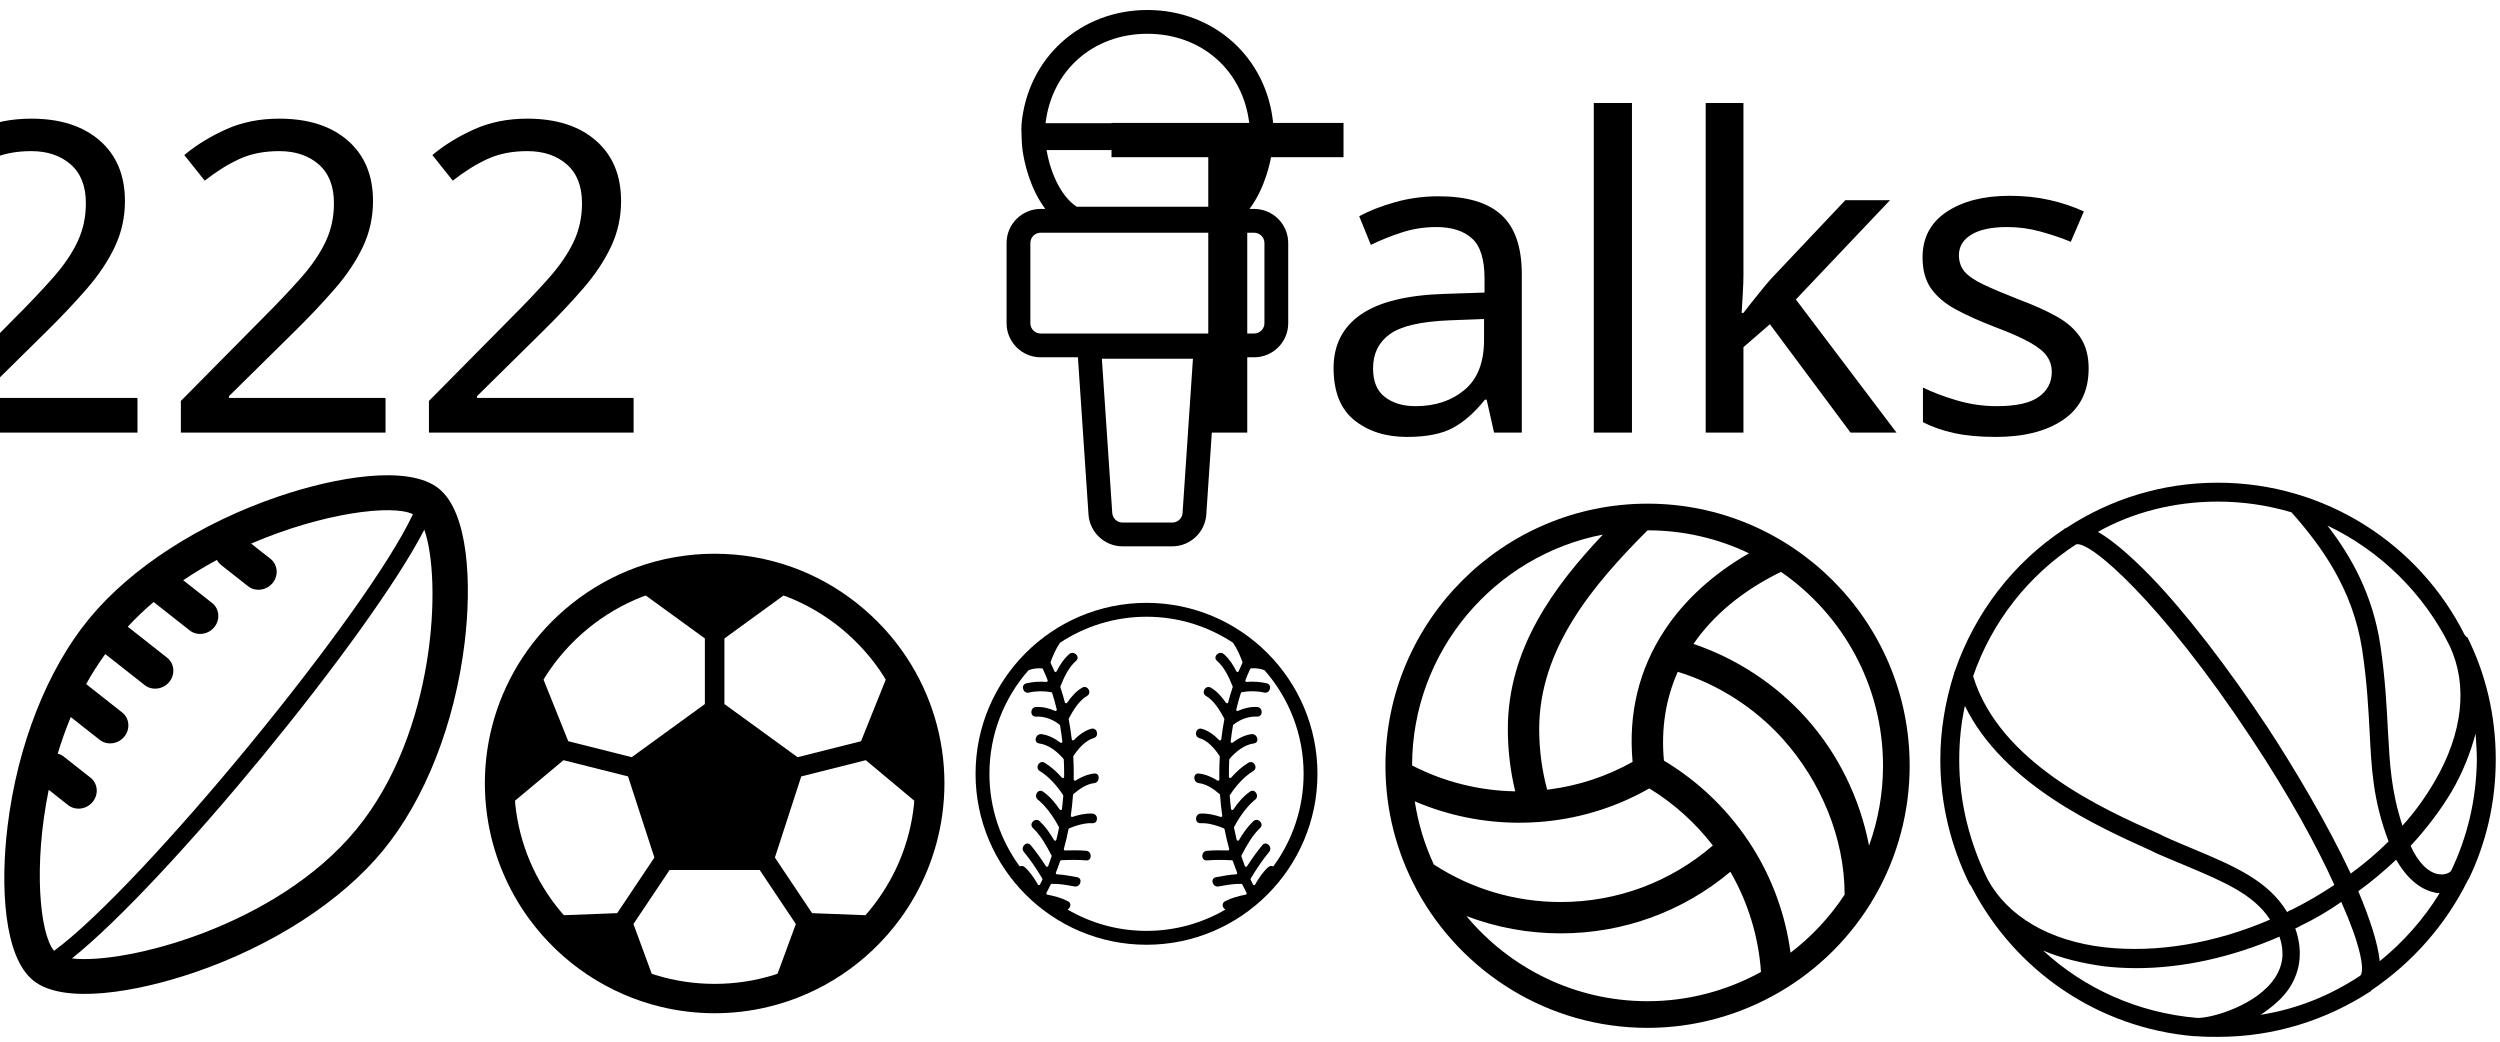
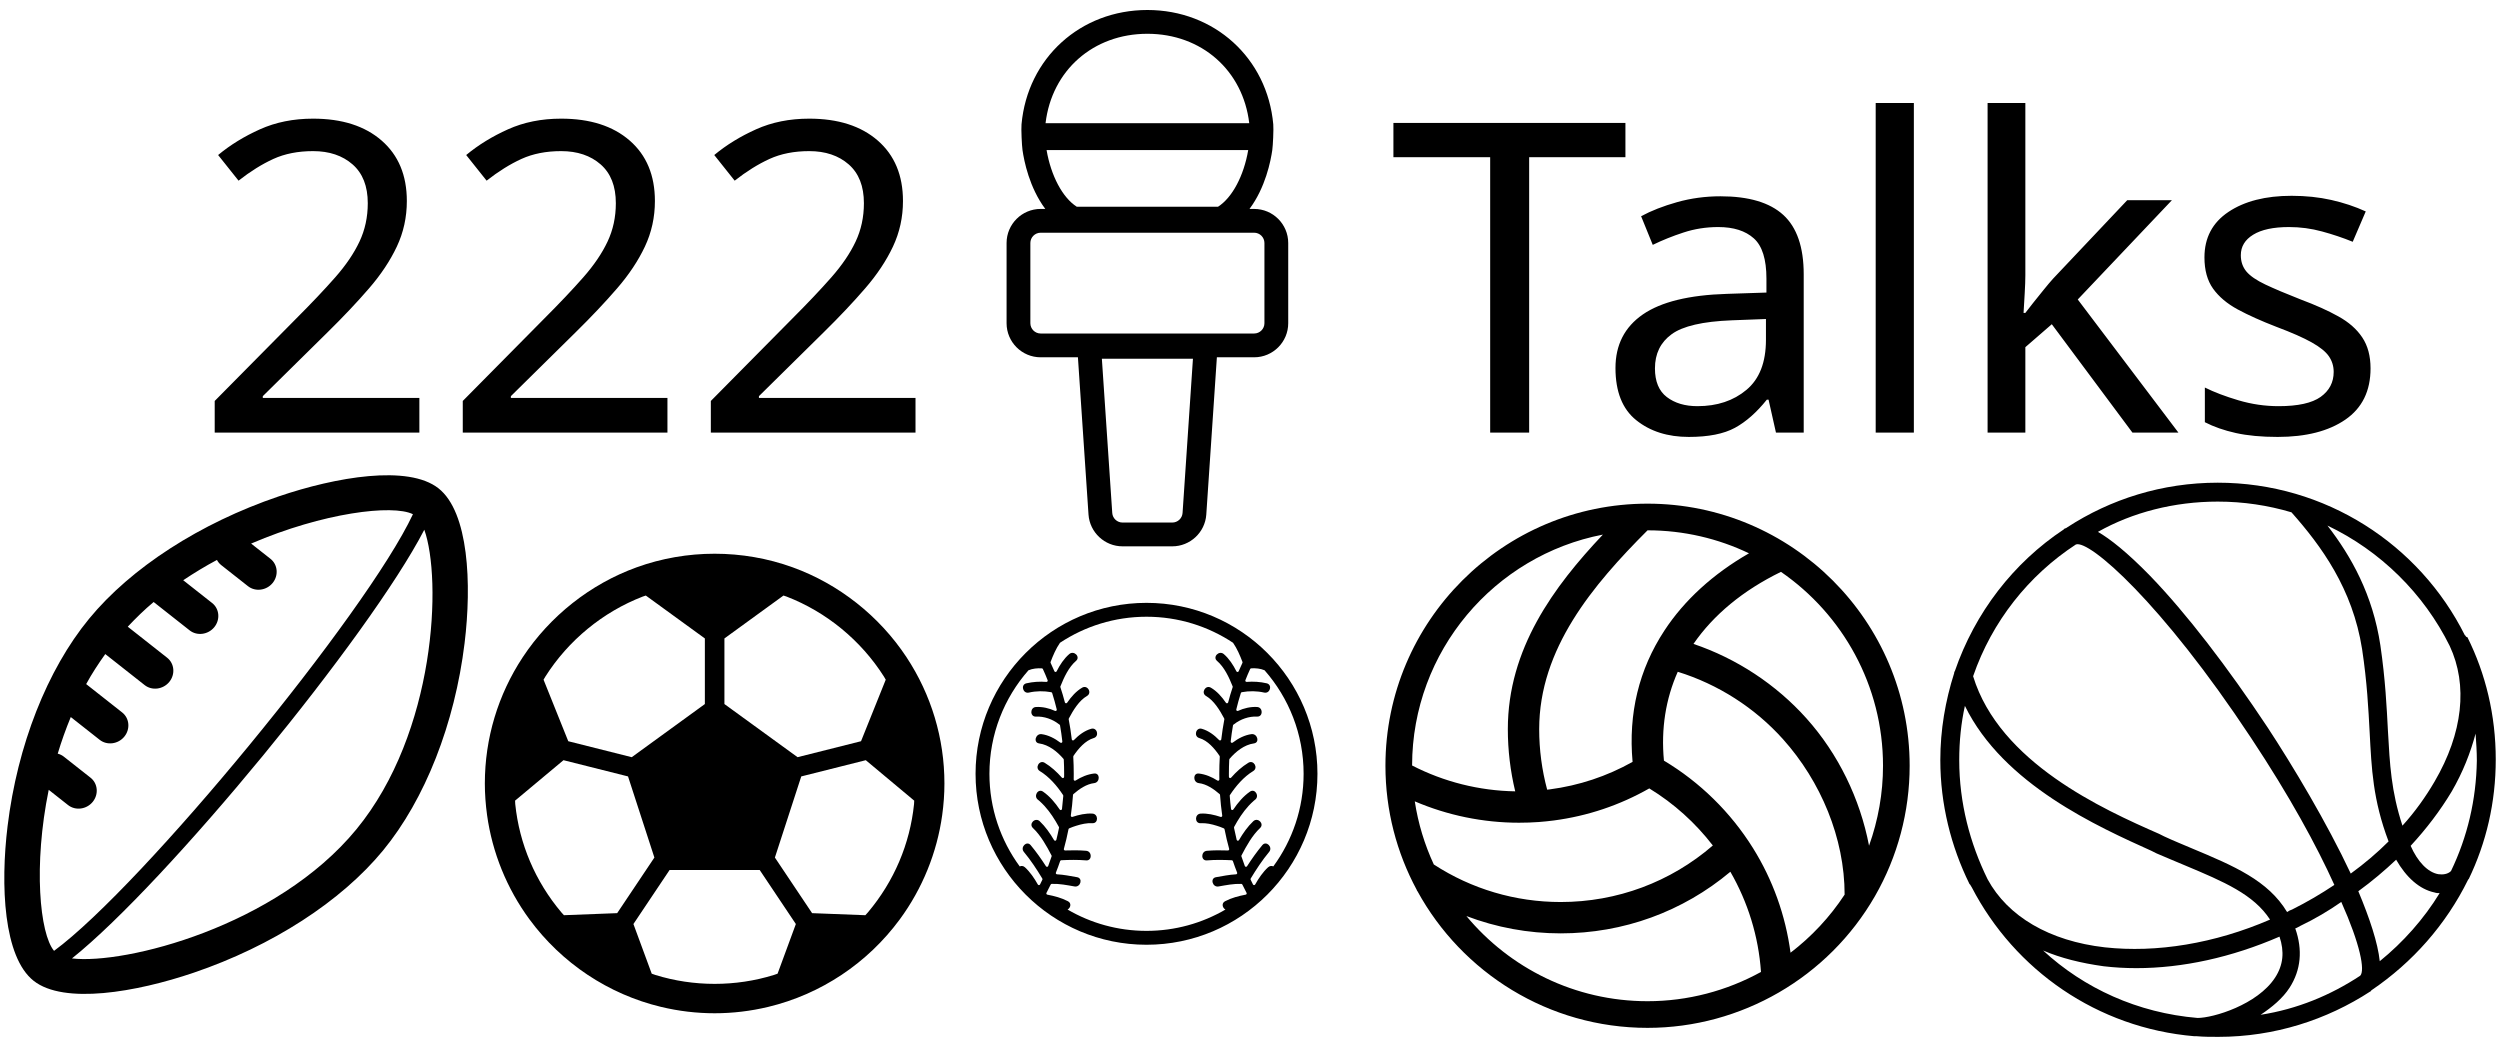
- <svg xmlns="http://www.w3.org/2000/svg" height="200" width="480" id="svg329" xml:space="preserve" enable-background="new 0 0 100 100" viewBox="0 0 480 200" y="0px" x="0px" version="1.1">
-   <defs id="defs17" />
-   <path style="stroke-width:1.21" id="path327" d="m 473.374,122.092 c 0,-0.121 -0.121,-0.121 -0.121,-0.121 -8.716,-17.431 -26.752,-29.294 -47.451,-29.294 -10.652,0 -20.578,3.147 -28.931,8.594 -0.121,0.121 -0.242,0.121 -0.484,0.242 -0.121,0 -0.121,0.121 -0.121,0.121 -9.684,6.416 -17.068,15.978 -20.941,27.236 -0.121,0.121 -0.121,0.242 -0.121,0.363 -1.695,5.326 -2.663,10.894 -2.663,16.705 0,8.473 2.058,16.584 5.568,23.725 0,0 0,0.121 0.121,0.121 0.121,0.242 0.242,0.363 0.363,0.605 8.231,15.857 24.089,26.994 42.73,28.567 0.121,0 0.121,0 0.242,0 0.121,0 0.121,0 0.242,0 1.332,0.121 2.663,0.121 4.116,0.121 10.773,0 20.82,-3.268 29.173,-8.715 0,0 0.121,0 0.121,-0.121 0,0 0.121,-0.121 0.121,-0.121 7.868,-5.326 14.284,-12.589 18.52,-21.183 0,0 0,-0.121 0.121,-0.121 3.389,-7.021 5.205,-14.768 5.205,-22.999 0,-8.473 -1.937,-16.463 -5.447,-23.483 -0.242,0 -0.242,-0.121 -0.363,-0.242 z m -3.026,1.937 c 3.51,7.505 2.542,16.705 -2.905,26.025 -1.695,2.905 -3.752,5.81 -6.173,8.473 -2.179,-6.658 -2.421,-11.742 -2.784,-18.157 -0.242,-4.6 -0.484,-9.805 -1.453,-16.463 -1.453,-9.684 -5.568,-17.068 -10.168,-22.999 10.168,4.842 18.52,13.073 23.483,23.12 z M 439.965,98.367 c 5.689,6.416 11.742,14.647 13.557,26.267 0.968,6.416 1.21,11.5 1.453,15.978 0.363,6.9 0.605,12.952 3.631,20.941 -2.179,2.179 -4.6,4.237 -7.263,6.173 -4.6,-9.805 -11.136,-20.699 -15.978,-28.083 -7.626,-11.5 -15.615,-21.91 -22.515,-29.052 -4.479,-4.6 -7.747,-7.142 -10.047,-8.473 6.658,-3.752 14.647,-5.81 22.999,-5.81 4.963,0 9.684,0.726 14.163,2.058 z m -41.398,6.173 c 2.542,-0.968 16.463,11.136 33.651,37.162 7.384,11.136 12.589,20.699 15.978,28.204 -2.542,1.695 -5.205,3.268 -8.11,4.721 -0.363,0.121 -0.605,0.242 -0.968,0.484 -3.631,-6.052 -10.168,-8.837 -18.278,-12.226 -1.695,-0.726 -3.51,-1.453 -5.326,-2.3 l -0.968,-0.484 c -10.773,-4.721 -30.625,-13.678 -35.709,-30.262 3.631,-10.531 10.652,-19.368 19.731,-25.299 z m 54.593,82.797 c -5.689,3.752 -12.105,6.416 -19.126,7.505 2.179,-1.453 4.237,-3.147 5.568,-5.205 2.179,-3.389 2.542,-7.263 1.089,-11.379 0.363,-0.121 0.726,-0.363 0.968,-0.484 2.784,-1.332 5.447,-2.905 7.868,-4.6 3.631,8.11 4.6,13.194 3.631,14.163 z m -60.887,-4.842 c 3.389,1.453 7.263,2.421 11.621,3.026 2.058,0.242 4.116,0.363 6.294,0.363 8.837,0 18.278,-2.058 27.478,-6.052 0.968,2.905 0.726,5.447 -0.847,7.868 -3.389,5.205 -11.863,7.747 -14.889,7.747 -11.5,-0.968 -21.789,-5.689 -29.657,-12.952 z m -15.01,-46.967 c 7.384,15.131 25.662,23.241 35.83,27.841 l 0.968,0.484 c 1.937,0.847 3.752,1.574 5.447,2.3 7.505,3.147 13.194,5.568 16.341,10.41 -10.652,4.6 -21.789,6.416 -31.715,5.326 -10.652,-1.21 -18.641,-5.931 -22.515,-13.073 -3.389,-6.9 -5.447,-14.647 -5.447,-22.878 0,-3.631 0.363,-7.142 1.089,-10.41 z m 79.65,49.024 c -0.363,-3.51 -1.937,-8.231 -4.116,-13.436 2.663,-1.937 5.084,-3.995 7.263,-6.052 1.937,3.389 4.479,5.689 7.384,6.294 0.363,0.121 0.605,0.121 0.968,0.121 -3.026,4.963 -7.021,9.442 -11.5,13.073 z m 13.678,-17.31 c -0.605,0.605 -1.574,0.726 -2.421,0.605 -2.058,-0.363 -3.995,-2.421 -5.326,-5.447 3.026,-3.268 5.689,-6.779 7.868,-10.41 2.179,-3.752 3.631,-7.505 4.6,-11.136 0.121,1.695 0.242,3.389 0.242,5.205 -0.121,7.505 -1.816,14.647 -4.963,21.183 z" />
-   <path style="stroke-width:1.333" d="M 53.475,95.321 C 38.416,100.441 25.16,109.001 17.104,118.802 c -8.056,9.801 -13.761,24.312 -15.649,39.81 -1.385,11.361 -0.794,25.135 5.012,29.71 5.806,4.575 19.675,2.193 30.716,-1.561 15.059,-5.121 28.315,-13.68 36.371,-23.481 8.056,-9.801 13.76,-24.311 15.648,-39.809 1.386,-11.362 0.795,-25.136 -5.012,-29.712 -5.807,-4.576 -19.675,-2.194 -30.715,1.562 z m -44.121,56.325 3.715,2.928 c 1.411,1.112 3.537,0.84 4.725,-0.605 1.187,-1.445 1.004,-3.537 -0.407,-4.648 l -5.132,-4.043 c -0.354,-0.279 -0.753,-0.47 -1.17,-0.578 0.704,-2.361 1.548,-4.708 2.503,-7.028 l 5.552,4.374 c 1.411,1.112 3.537,0.84 4.725,-0.605 1.187,-1.445 1.004,-3.537 -0.407,-4.649 l -6.913,-5.447 c 1.089,-2 2.34,-3.909 3.667,-5.766 l 7.562,5.958 c 1.411,1.112 3.537,0.84 4.725,-0.605 1.187,-1.445 1.004,-3.537 -0.407,-4.648 l -7.562,-5.958 c 1.568,-1.667 3.206,-3.271 4.969,-4.741 l 6.912,5.446 c 1.411,1.112 3.537,0.84 4.725,-0.605 1.187,-1.445 1.004,-3.537 -0.407,-4.648 l -5.552,-4.374 c 2.111,-1.41 4.271,-2.72 6.477,-3.897 0.197,0.377 0.473,0.717 0.827,0.996 l 5.132,4.044 c 1.411,1.112 3.537,0.84 4.725,-0.605 1.187,-1.445 1.004,-3.537 -0.407,-4.649 l -3.715,-2.926 C 62.041,98.424 75.411,96.798 79.283,98.729 70.427,117.67 27.379,170.044 10.376,182.565 7.623,179.274 6.386,166.14 9.354,151.645 Z m 59.068,7.59 c -15.324,18.645 -44.44,25.992 -54.606,24.78 9.041,-7.217 23.312,-22.679 36.661,-38.919 13.348,-16.241 25.723,-33.197 30.989,-43.388 3.385,9.465 2.279,38.884 -13.044,57.527 z" id="path347" />
-   <g transform="matrix(0.9669621,0,0,0.9669621,62.1188,78.64693)" id="g471">
-     <path style="stroke-width:1.014" d="M 115.754,49.158 C 110.352,40.977 102.33,34.641 93.167,31.319 c -9.953,-3.608 -21.068,-3.605 -31.018,0.001 -9.163,3.321 -17.184,9.657 -22.588,17.838 -4.927,7.463 -7.531,16.133 -7.531,25.072 0,2.042 0.149,4.152 0.442,6.272 1.029,7.454 3.937,14.611 8.41,20.696 6.404,8.711 15.686,14.888 26.134,17.395 3.499,0.84 7.08,1.264 10.641,1.264 3.561,0 7.14,-0.425 10.641,-1.264 10.45,-2.506 19.73,-8.684 26.136,-17.395 4.47,-6.083 7.38,-13.24 8.41,-20.696 0.294,-2.127 0.442,-4.238 0.442,-6.272 0,-8.938 -2.604,-17.607 -7.532,-25.072 z M 91.326,36.916 c 0.203,0.075 0.41,0.127 0.611,0.205 7.913,3.056 14.776,8.698 19.333,15.883 0.128,0.203 0.237,0.414 0.362,0.619 L 106.725,65.842 94.123,69.012 79.6,58.462 V 45.436 Z M 75.717,45.436 V 58.462 L 61.195,69.013 48.592,65.843 43.685,53.623 c 0.125,-0.205 0.234,-0.417 0.363,-0.619 4.555,-7.185 11.419,-12.826 19.33,-15.883 0.203,-0.078 0.41,-0.131 0.613,-0.206 z M 47.645,69.609 60.46,72.832 65.694,88.941 58.306,99.98 47.733,100.389 c -0.171,-0.196 -0.354,-0.378 -0.521,-0.577 -5.171,-6.143 -8.334,-13.576 -9.145,-21.491 -0.023,-0.226 -0.015,-0.453 -0.034,-0.68 z m 13.887,32.531 7.181,-10.731 h 17.889 l 7.181,10.732 -3.63,9.86 c -0.242,0.08 -0.478,0.177 -0.722,0.252 -7.617,2.365 -15.943,2.358 -23.545,0.001 -0.244,-0.076 -0.48,-0.172 -0.722,-0.253 z m 35.477,-2.159 -7.387,-11.04 5.234,-16.109 12.814,-3.223 9.615,8.035 c -0.019,0.227 -0.011,0.452 -0.034,0.678 -0.811,7.914 -3.975,15.345 -9.147,21.491 -0.167,0.199 -0.351,0.381 -0.521,0.577 z" id="path455" />
-   </g>
-   <path class="st29" d="m 220.129,115.748 c -18.099,0 -32.822,14.724 -32.822,32.822 0,18.097 14.724,32.823 32.822,32.823 18.097,0 32.822,-14.724 32.822,-32.822 0,-18.097 -14.724,-32.823 -32.822,-32.823 z m -22.663,12.947 c 0.798,-0.337 1.702,-0.422 2.565,-0.374 0.088,0.004 0.167,0.059 0.205,0.14 0.322,0.695 0.626,1.409 0.911,2.14 0.065,0.166 -0.069,0.34 -0.246,0.326 -1.285,-0.103 -2.592,-0.019 -3.841,0.27 -1.155,0.268 -0.666,2.047 0.49,1.779 1.384,-0.322 2.881,-0.33 4.281,-0.074 0.088,0.016 0.159,0.08 0.187,0.165 0.326,1.023 0.619,2.076 0.879,3.151 0.047,0.194 -0.151,0.355 -0.334,0.272 -1.149,-0.52 -2.403,-0.813 -3.656,-0.746 -1.18,0.063 -1.189,1.908 0,1.845 1.546,-0.083 3.187,0.501 4.391,1.447 0.039,0.03 0.079,0.058 0.121,0.083 0.059,0.036 0.099,0.095 0.111,0.164 0.176,1.012 0.323,2.041 0.44,3.085 0.023,0.21 -0.217,0.344 -0.385,0.216 -1.074,-0.82 -2.305,-1.45 -3.588,-1.626 -1.161,-0.16 -1.663,1.618 -0.49,1.779 1.864,0.256 3.495,1.578 4.683,2.964 0.036,0.041 0.055,0.092 0.058,0.146 0.044,0.901 0.067,1.81 0.067,2.725 0,0.195 -0.001,0.392 -0.007,0.587 -0.001,0.22 -0.274,0.322 -0.42,0.155 -0.973,-1.11 -2.077,-2.11 -3.314,-2.861 -1.018,-0.618 -1.945,0.977 -0.931,1.593 1.813,1.1 3.317,2.85 4.469,4.603 0.03,0.045 0.043,0.099 0.04,0.153 -0.065,0.852 -0.149,1.693 -0.25,2.527 -0.028,0.22 -0.314,0.286 -0.437,0.102 -0.891,-1.329 -1.941,-2.567 -3.209,-3.442 -0.979,-0.675 -1.902,0.922 -0.931,1.593 0.035,0.023 0.066,0.049 0.101,0.073 -0.212,-0.153 0.074,0.065 0.133,0.118 0.338,0.304 0.663,0.619 0.971,0.956 1.109,1.212 1.995,2.604 2.776,4.044 0.028,0.05 0.036,0.107 0.025,0.164 -0.153,0.78 -0.323,1.55 -0.512,2.307 -0.051,0.208 -0.33,0.246 -0.439,0.062 -0.781,-1.327 -1.674,-2.611 -2.755,-3.63 -0.864,-0.814 -2.169,0.488 -1.304,1.304 1.513,1.426 2.607,3.411 3.57,5.26 0.03,0.058 0.036,0.125 0.017,0.187 -0.206,0.629 -0.425,1.248 -0.656,1.854 -0.07,0.184 -0.319,0.206 -0.426,0.041 -0.905,-1.407 -1.874,-2.779 -2.941,-4.059 -0.761,-0.913 -2.059,0.398 -1.304,1.304 1.323,1.587 2.472,3.341 3.542,5.113 0.041,0.069 0.047,0.155 0.01,0.228 -0.144,0.307 -0.293,0.611 -0.446,0.909 -0.087,0.169 -0.329,0.175 -0.421,0.008 -0.686,-1.219 -1.487,-2.396 -2.48,-3.307 -0.318,-0.292 -0.692,-0.304 -0.999,-0.165 -3.656,-4.992 -5.817,-11.14 -5.817,-17.784 0,-7.607 2.832,-14.565 7.496,-19.876 z m 41.701,43.079 c -1.369,0.263 -2.692,0.605 -3.956,1.264 -0.74,0.387 -0.499,1.285 0.073,1.596 -4.456,2.601 -9.635,4.094 -15.156,4.094 -5.522,0 -10.699,-1.493 -15.155,-4.094 0.572,-0.312 0.813,-1.211 0.073,-1.596 -1.264,-0.659 -2.589,-1.001 -3.956,-1.264 -0.16,-0.03 -0.243,-0.205 -0.166,-0.348 0.278,-0.516 0.546,-1.044 0.803,-1.585 0.039,-0.081 0.118,-0.135 0.208,-0.138 1.497,-0.051 2.88,0.238 4.377,0.497 1.161,0.201 1.659,-1.576 0.49,-1.779 -1.312,-0.227 -2.564,-0.488 -3.857,-0.554 -0.165,-0.008 -0.274,-0.173 -0.212,-0.327 0.289,-0.721 0.56,-1.458 0.813,-2.211 0.032,-0.093 0.117,-0.158 0.215,-0.164 1.593,-0.077 3.186,-0.105 4.777,0.03 1.183,0.1 1.176,-1.746 0,-1.845 -1.344,-0.114 -2.691,-0.111 -4.036,-0.062 -0.162,0.004 -0.282,-0.146 -0.239,-0.303 0.34,-1.224 0.637,-2.48 0.887,-3.765 0.017,-0.075 0.063,-0.14 0.134,-0.172 0.032,-0.015 0.065,-0.029 0.096,-0.044 0.403,-0.179 0.824,-0.323 1.245,-0.455 1.01,-0.318 2.047,-0.557 3.112,-0.495 1.186,0.07 1.182,-1.775 0,-1.845 -1.292,-0.075 -2.608,0.23 -3.828,0.634 -0.001,0 -0.001,0.001 -0.001,0.001 -0.168,0.056 -0.336,-0.085 -0.311,-0.261 0.186,-1.297 0.325,-2.618 0.42,-3.955 0.007,-0.063 0.033,-0.121 0.08,-0.162 1.121,-0.985 2.541,-1.942 3.981,-2.107 1.165,-0.133 1.179,-1.979 0,-1.845 -1.267,0.146 -2.469,0.655 -3.563,1.348 -0.161,0.102 -0.37,-0.016 -0.366,-0.206 0.008,-0.362 0.01,-0.725 0.01,-1.089 0,-1.106 -0.032,-2.202 -0.092,-3.29 -0.001,-0.052 0.01,-0.103 0.04,-0.147 0.955,-1.418 2.281,-2.958 3.89,-3.424 1.138,-0.33 0.653,-2.11 -0.49,-1.779 -1.259,0.365 -2.369,1.18 -3.318,2.167 -0.141,0.146 -0.387,0.063 -0.41,-0.139 -0.151,-1.305 -0.348,-2.59 -0.589,-3.848 -0.01,-0.054 -0.001,-0.109 0.023,-0.155 0.867,-1.63 1.973,-3.444 3.493,-4.328 1.026,-0.596 0.098,-2.191 -0.931,-1.593 -1.143,0.664 -2.09,1.728 -2.89,2.897 -0.117,0.171 -0.377,0.124 -0.429,-0.075 -0.259,-0.992 -0.546,-1.964 -0.862,-2.912 -0.018,-0.054 -0.017,-0.11 0.007,-0.162 0.695,-1.748 1.596,-3.687 2.999,-4.893 0.901,-0.774 -0.409,-2.074 -1.304,-1.304 -1.01,0.868 -1.786,2.052 -2.421,3.31 -0.092,0.183 -0.355,0.172 -0.433,-0.016 -0.23,-0.543 -0.469,-1.076 -0.718,-1.598 -0.028,-0.059 -0.031,-0.125 -0.01,-0.186 0.47,-1.252 1.037,-2.568 1.806,-3.68 4.768,-3.156 10.479,-4.999 16.614,-4.999 6.135,0 11.845,1.843 16.613,5.002 0.769,1.111 1.334,2.428 1.806,3.68 0.023,0.06 0.019,0.128 -0.01,0.186 -0.249,0.523 -0.488,1.055 -0.718,1.598 -0.08,0.188 -0.341,0.199 -0.433,0.016 -0.634,-1.257 -1.411,-2.442 -2.421,-3.31 -0.896,-0.77 -2.205,0.53 -1.304,1.304 1.402,1.205 2.304,3.143 2.999,4.893 0.021,0.052 0.021,0.109 0.004,0.162 -0.316,0.948 -0.603,1.92 -0.862,2.912 -0.052,0.199 -0.312,0.246 -0.429,0.075 -0.801,-1.169 -1.747,-2.233 -2.89,-2.897 -1.029,-0.598 -1.956,0.996 -0.931,1.593 1.52,0.883 2.626,2.698 3.493,4.328 0.026,0.048 0.033,0.103 0.023,0.155 -0.241,1.259 -0.436,2.543 -0.589,3.848 -0.023,0.202 -0.268,0.285 -0.41,0.139 -0.949,-0.985 -2.059,-1.802 -3.318,-2.167 -1.145,-0.332 -1.629,1.449 -0.49,1.779 1.609,0.466 2.936,2.006 3.89,3.424 0.029,0.044 0.043,0.095 0.04,0.147 -0.062,1.087 -0.092,2.184 -0.092,3.29 0,0.365 0.007,0.728 0.01,1.089 0.004,0.191 -0.205,0.308 -0.366,0.206 -1.094,-0.692 -2.296,-1.202 -3.563,-1.348 -1.179,-0.135 -1.165,1.71 0,1.845 1.442,0.165 2.86,1.124 3.981,2.107 0.047,0.041 0.075,0.1 0.08,0.162 0.094,1.337 0.234,2.658 0.42,3.955 0.025,0.176 -0.142,0.318 -0.311,0.261 -0.001,0 -0.001,-0.001 -0.001,-0.001 -1.219,-0.404 -2.537,-0.71 -3.828,-0.634 -1.182,0.07 -1.186,1.915 0,1.845 1.065,-0.063 2.102,0.177 3.112,0.495 0.42,0.132 0.842,0.276 1.245,0.455 0.033,0.013 0.065,0.029 0.096,0.044 0.07,0.032 0.118,0.096 0.133,0.172 0.25,1.285 0.546,2.541 0.887,3.765 0.044,0.157 -0.077,0.308 -0.239,0.303 -1.345,-0.05 -2.691,-0.052 -4.036,0.062 -1.176,0.099 -1.183,1.944 0,1.845 1.592,-0.135 3.185,-0.107 4.777,-0.03 0.098,0.004 0.183,0.07 0.215,0.164 0.253,0.752 0.525,1.49 0.813,2.211 0.062,0.154 -0.047,0.319 -0.212,0.327 -1.292,0.067 -2.543,0.327 -3.857,0.554 -1.169,0.202 -0.67,1.979 0.49,1.779 1.495,-0.259 2.88,-0.547 4.377,-0.497 0.089,0.003 0.169,0.056 0.208,0.138 0.257,0.539 0.525,1.067 0.803,1.585 0.077,0.14 -0.008,0.315 -0.166,0.345 z m 4.306,-5.259 c -0.992,0.911 -1.794,2.088 -2.48,3.307 -0.094,0.166 -0.336,0.161 -0.421,-0.008 -0.151,-0.3 -0.3,-0.603 -0.446,-0.909 -0.034,-0.073 -0.03,-0.16 0.01,-0.228 1.07,-1.77 2.219,-3.524 3.542,-5.113 0.755,-0.907 -0.543,-2.217 -1.304,-1.304 -1.067,1.281 -2.036,2.652 -2.941,4.059 -0.106,0.165 -0.356,0.142 -0.426,-0.041 -0.231,-0.607 -0.45,-1.224 -0.656,-1.854 -0.021,-0.062 -0.017,-0.129 0.017,-0.187 0.963,-1.847 2.055,-3.832 3.57,-5.26 0.865,-0.816 -0.44,-2.118 -1.304,-1.304 -1.083,1.019 -1.974,2.303 -2.755,3.63 -0.109,0.184 -0.388,0.146 -0.439,-0.062 -0.187,-0.758 -0.358,-1.527 -0.512,-2.307 -0.01,-0.055 -0.001,-0.114 0.025,-0.164 0.781,-1.44 1.667,-2.832 2.776,-4.044 0.308,-0.336 0.633,-0.651 0.971,-0.956 0.061,-0.054 0.345,-0.271 0.134,-0.118 0.033,-0.025 0.066,-0.05 0.101,-0.073 0.971,-0.67 0.048,-2.268 -0.931,-1.593 -1.268,0.875 -2.318,2.113 -3.209,3.442 -0.124,0.184 -0.41,0.118 -0.437,-0.102 -0.103,-0.834 -0.187,-1.677 -0.25,-2.527 -0.007,-0.054 0.01,-0.107 0.04,-0.153 1.153,-1.751 2.656,-3.502 4.469,-4.603 1.014,-0.616 0.087,-2.209 -0.931,-1.593 -1.237,0.75 -2.341,1.751 -3.314,2.861 -0.146,0.166 -0.417,0.065 -0.42,-0.155 -0.001,-0.195 -0.004,-0.391 -0.004,-0.587 0,-0.915 0.023,-1.823 0.067,-2.725 0.001,-0.054 0.023,-0.106 0.058,-0.146 1.189,-1.387 2.819,-2.709 4.683,-2.964 1.172,-0.161 0.67,-1.938 -0.49,-1.779 -1.283,0.176 -2.513,0.806 -3.588,1.626 -0.168,0.128 -0.41,-0.004 -0.385,-0.216 0.117,-1.043 0.264,-2.073 0.44,-3.085 0.01,-0.067 0.052,-0.128 0.111,-0.164 0.043,-0.025 0.083,-0.052 0.121,-0.083 1.204,-0.946 2.846,-1.53 4.391,-1.447 1.188,0.063 1.18,-1.781 0,-1.845 -1.253,-0.067 -2.509,0.224 -3.656,0.746 -0.181,0.083 -0.38,-0.079 -0.334,-0.272 0.259,-1.076 0.552,-2.128 0.879,-3.151 0.028,-0.085 0.099,-0.149 0.187,-0.165 1.4,-0.256 2.897,-0.248 4.281,0.074 1.157,0.268 1.647,-1.51 0.49,-1.779 -1.248,-0.29 -2.554,-0.373 -3.841,-0.27 -0.178,0.015 -0.311,-0.159 -0.246,-0.326 0.285,-0.732 0.589,-1.446 0.911,-2.14 0.037,-0.081 0.116,-0.135 0.205,-0.14 0.865,-0.05 1.768,0.037 2.565,0.374 4.663,5.311 7.496,12.268 7.496,19.875 0,6.644 -2.161,12.792 -5.815,17.781 -0.31,-0.135 -0.684,-0.122 -1.001,0.169 z" id="path4" style="fill:#000000;stroke-width:0.138" />
-   <g transform="matrix(1.110103,0,0,1.110103,217.4926,93.51348)" id="g788">
-     <g transform="translate(39.50627,1.039639)" id="g721">
-       <path d="m 49.527,1.833 c -24.995,0 -45.333,20.333 -45.333,45.333 0,7.75 1.958,15.05 5.399,21.437 0,0 0.068,0.215 0.141,0.26 7.703,14.072 22.655,23.635 39.792,23.635 16.196,0 31.266,-8.73 39.337,-22.787 3.926,-6.83 5.998,-14.625 5.998,-22.544 0.001,-25.001 -20.336,-45.334 -45.334,-45.334 z m 17.548,8.587 c -6.184,3.546 -11.19,8.105 -14.635,13.367 -4.408,6.718 -6.255,14.352 -5.501,22.707 -4.448,2.493 -9.264,4.093 -14.335,4.757 -0.145,0.02 -0.291,0.033 -0.438,0.051 -0.912,-3.399 -1.379,-6.911 -1.379,-10.472 0,-13.898 9.263,-24.908 18.74,-34.385 0,0 -0.197,0 0,0 6.28,-10e-4 12.228,1.429 17.548,3.975 z m -36.357,46.476 c 0.865,-0.068 1.735,-0.154 2.591,-0.266 5.857,-0.771 11.404,-2.637 16.52,-5.547 4.28,2.611 7.991,5.98 10.991,9.873 -7.318,6.324 -16.564,9.777 -26.316,9.777 -7.831,0 -15.415,-2.244 -21.944,-6.494 -1.584,-3.414 -2.708,-7.078 -3.291,-10.918 5.664,2.424 11.817,3.697 18.025,3.697 1.141,0.002 2.294,-0.041 3.424,-0.122 z m 19.109,-8.949 z m -8.021,-40.766 c -8.526,9.026 -16.443,19.772 -16.443,33.648 0,3.647 0.433,7.25 1.276,10.759 -6.216,-0.1 -12.347,-1.641 -17.835,-4.472 0.026,-19.795 14.245,-36.32 33.002,-39.935 z m -23.607,65.979 c 5.172,1.971 10.686,2.994 16.306,2.994 10.84,0 21.131,-3.762 29.347,-10.656 3.025,5.25 4.875,11.174 5.296,17.33 -5.926,3.26 -12.656,5.059 -19.622,5.059 -12.583,0 -23.851,-5.731 -31.327,-14.727 z m 56.06,6.34 c -0.86,-6.436 -3.079,-12.639 -6.526,-18.146 -3.852,-6.162 -9.142,-11.35 -15.37,-15.075 -0.523,-5.508 0.309,-10.689 2.391,-15.367 6.957,2.15 13.337,6.224 18.217,11.673 6.52,7.284 10.642,17.079 10.642,26.868 v 0 c -2.555,3.893 -5.729,7.277 -9.354,10.047 z m 13.578,-18.508 c -1.561,-8.137 -5.317,-15.87 -10.826,-22.022 -5.271,-5.886 -12.085,-10.355 -19.54,-12.878 3.448,-5.008 8.55,-9.254 15.132,-12.463 10.65,7.351 17.651,19.643 17.651,33.537 0,4.732 -0.832,9.41 -2.417,13.826 z" id="path719" />
-     </g>
-   </g>
-   <path style="stroke-width:1.17" d="m 240.798,40.114 h -0.893 c 3.061,-4.092 4.073,-9.197 4.375,-11.31 0.122,-0.846 0.275,-3.972 0.188,-4.931 -1.144,-12.721 -11.309,-21.954 -24.168,-21.954 -12.859,0 -23.023,9.233 -24.168,21.953 -0.087,0.95 0.065,4.077 0.187,4.931 0.302,2.115 1.315,7.219 4.377,11.311 h -0.892 c -3.607,0 -6.541,2.935 -6.541,6.541 v 15.405 c 0,3.607 2.935,6.541 6.541,6.541 h 7.156 l 2.034,30.203 c 0.239,3.416 3.106,6.092 6.525,6.092 h 9.563 c 3.419,0 6.285,-2.672 6.525,-6.085 l 2.034,-30.211 h 7.157 c 3.607,0 6.541,-2.934 6.541,-6.541 V 46.656 c 0,-3.608 -2.935,-6.541 -6.541,-6.541 z m -11.752,28.757 -1.994,29.621 c -0.072,1.03 -0.937,1.837 -1.968,1.837 h -9.563 c -1.032,0 -1.897,-0.806 -1.968,-1.835 L 211.558,68.871 Z M 220.3,6.486 c 10.397,0 18.355,7.029 19.555,17.173 h -39.111 c 1.202,-10.143 9.158,-17.173 19.555,-17.173 z m 19.358,22.324 c -0.838,4.937 -3.068,9.139 -5.791,10.878 H 206.734 c -2.723,-1.739 -4.952,-5.941 -5.791,-10.878 z m 3.113,33.249 c 0,1.088 -0.885,1.974 -1.973,1.974 h -40.994 c -1.089,0 -1.974,-0.886 -1.974,-1.974 V 46.656 c 0,-1.089 0.886,-1.974 1.974,-1.974 h 40.994 c 1.088,0 1.973,0.886 1.973,1.974 z" id="path806" />
-   <text id="text819" y="83.062" x="458.887" style="font-style:normal;font-weight:normal;font-size:69.39px;line-height:1.25;font-family:sans-serif;letter-spacing:0px;word-spacing:0px;fill:#000000;fill-opacity:1;stroke:none;stroke-width:1.735" xml:space="preserve">
-     <tspan style="font-style:normal;font-variant:normal;font-weight:normal;font-stretch:normal;font-size:83.268px;font-family:'Trebuchet MS';-inkscape-font-specification:'Trebuchet MS';text-align:end;text-anchor:end;stroke-width:1.735" id="tspan821" y="83.062" x="458.887">222    Talks</tspan>
-   </text>
+ <svg xmlns="http://www.w3.org/2000/svg" version="1.1" xml:space="preserve" viewBox="0 0 480 200" id="svg1">
+   <path id="path5" d="m 473.374,122.092 c 0,-0.121 -0.121,-0.121 -0.121,-0.121 -8.716,-17.431 -26.752,-29.294 -47.451,-29.294 -10.652,0 -20.578,3.147 -28.931,8.594 -0.121,0.121 -0.242,0.121 -0.484,0.242 -0.121,0 -0.121,0.121 -0.121,0.121 -9.684,6.416 -17.068,15.978 -20.941,27.236 -0.121,0.121 -0.121,0.242 -0.121,0.363 -1.695,5.326 -2.663,10.894 -2.663,16.705 0,8.473 2.058,16.584 5.568,23.725 0,0 0,0.121 0.121,0.121 0.121,0.242 0.242,0.363 0.363,0.605 8.231,15.857 24.089,26.994 42.73,28.567 0.121,0 0.121,0 0.242,0 0.121,0 0.121,0 0.242,0 1.332,0.121 2.663,0.121 4.116,0.121 10.773,0 20.82,-3.268 29.173,-8.715 0,0 0.121,0 0.121,-0.121 0,0 0.121,-0.121 0.121,-0.121 7.868,-5.326 14.284,-12.589 18.52,-21.183 0,0 0,-0.121 0.121,-0.121 3.389,-7.021 5.205,-14.768 5.205,-22.999 0,-8.473 -1.937,-16.463 -5.447,-23.483 -0.242,0 -0.242,-0.121 -0.363,-0.242 z m -3.026,1.937 c 3.51,7.505 2.542,16.705 -2.905,26.025 -1.695,2.905 -3.752,5.81 -6.173,8.473 -2.179,-6.658 -2.421,-11.742 -2.784,-18.157 -0.242,-4.6 -0.484,-9.805 -1.453,-16.463 -1.453,-9.684 -5.568,-17.068 -10.168,-22.999 10.168,4.842 18.52,13.073 23.483,23.12 z M 439.965,98.367 c 5.689,6.416 11.742,14.647 13.557,26.267 0.968,6.416 1.21,11.5 1.453,15.978 0.363,6.9 0.605,12.952 3.631,20.941 -2.179,2.179 -4.6,4.237 -7.263,6.173 -4.6,-9.805 -11.136,-20.699 -15.978,-28.083 -7.626,-11.5 -15.615,-21.91 -22.515,-29.052 -4.479,-4.6 -7.747,-7.142 -10.047,-8.473 6.658,-3.752 14.647,-5.81 22.999,-5.81 4.963,0 9.684,0.726 14.163,2.058 z m -41.398,6.173 c 2.542,-0.968 16.463,11.136 33.651,37.162 7.384,11.136 12.589,20.699 15.978,28.204 -2.542,1.695 -5.205,3.268 -8.11,4.721 -0.363,0.121 -0.605,0.242 -0.968,0.484 -3.631,-6.052 -10.168,-8.837 -18.278,-12.226 -1.695,-0.726 -3.51,-1.453 -5.326,-2.3 l -0.968,-0.484 c -10.773,-4.721 -30.625,-13.678 -35.709,-30.262 3.631,-10.531 10.652,-19.368 19.731,-25.299 z m 54.593,82.797 c -5.689,3.752 -12.105,6.416 -19.126,7.505 2.179,-1.453 4.237,-3.147 5.568,-5.205 2.179,-3.389 2.542,-7.263 1.089,-11.379 0.363,-0.121 0.726,-0.363 0.968,-0.484 2.784,-1.332 5.447,-2.905 7.868,-4.6 3.631,8.11 4.6,13.194 3.631,14.163 z m -60.887,-4.842 c 3.389,1.453 7.263,2.421 11.621,3.026 2.058,0.242 4.116,0.363 6.294,0.363 8.837,0 18.278,-2.058 27.478,-6.052 0.968,2.905 0.726,5.447 -0.847,7.868 -3.389,5.205 -11.863,7.747 -14.889,7.747 -11.5,-0.968 -21.789,-5.689 -29.657,-12.952 z m -15.01,-46.967 c 7.384,15.131 25.662,23.241 35.83,27.841 l 0.968,0.484 c 1.937,0.847 3.752,1.574 5.447,2.3 7.505,3.147 13.194,5.568 16.341,10.41 -10.652,4.6 -21.789,6.416 -31.715,5.326 -10.652,-1.21 -18.641,-5.931 -22.515,-13.073 -3.389,-6.9 -5.447,-14.647 -5.447,-22.878 0,-3.631 0.363,-7.142 1.089,-10.41 z m 79.65,49.024 c -0.363,-3.51 -1.937,-8.231 -4.116,-13.436 2.663,-1.937 5.084,-3.995 7.263,-6.052 1.937,3.389 4.479,5.689 7.384,6.294 0.363,0.121 0.605,0.121 0.968,0.121 -3.026,4.963 -7.021,9.442 -11.5,13.073 z m 13.678,-17.31 c -0.605,0.605 -1.574,0.726 -2.421,0.605 -2.058,-0.363 -3.995,-2.421 -5.326,-5.447 3.026,-3.268 5.689,-6.779 7.868,-10.41 2.179,-3.752 3.631,-7.505 4.6,-11.136 0.121,1.695 0.242,3.389 0.242,5.205 -0.121,7.505 -1.816,14.647 -4.963,21.183 z" />
+   <path id="path1" d="M 53.475,95.321 C 38.416,100.441 25.16,109.001 17.104,118.802 c -8.056,9.801 -13.761,24.312 -15.649,39.81 -1.385,11.361 -0.794,25.135 5.012,29.71 5.806,4.575 19.675,2.193 30.716,-1.561 15.059,-5.121 28.315,-13.68 36.371,-23.481 8.056,-9.801 13.76,-24.311 15.648,-39.809 1.386,-11.362 0.795,-25.136 -5.012,-29.712 -5.807,-4.576 -19.675,-2.193 -30.715,1.562 z m -44.121,56.325 3.715,2.928 c 1.411,1.112 3.537,0.84 4.725,-0.605 1.187,-1.445 1.004,-3.537 -0.407,-4.648 l -5.132,-4.043 c -0.354,-0.279 -0.753,-0.47 -1.17,-0.578 0.704,-2.361 1.548,-4.708 2.503,-7.028 l 5.552,4.374 c 1.411,1.112 3.537,0.84 4.725,-0.605 1.187,-1.445 1.004,-3.537 -0.407,-4.649 l -6.913,-5.447 c 1.089,-2 2.34,-3.909 3.667,-5.766 l 7.562,5.958 c 1.411,1.112 3.537,0.84 4.725,-0.605 1.187,-1.445 1.004,-3.537 -0.407,-4.648 l -7.562,-5.958 c 1.568,-1.667 3.206,-3.271 4.969,-4.741 l 6.912,5.446 c 1.411,1.112 3.537,0.84 4.725,-0.605 1.187,-1.445 1.004,-3.537 -0.407,-4.648 l -5.552,-4.374 c 2.111,-1.41 4.271,-2.72 6.477,-3.897 0.197,0.377 0.473,0.717 0.827,0.996 l 5.132,4.044 c 1.411,1.112 3.537,0.84 4.725,-0.605 1.187,-1.445 1.004,-3.537 -0.407,-4.649 l -3.715,-2.926 C 62.041,98.424 75.411,96.798 79.283,98.729 70.427,117.67 27.379,170.044 10.376,182.565 7.623,179.274 6.386,166.14 9.354,151.645 Z m 59.068,7.59 c -15.324,18.645 -44.44,25.992 -54.606,24.78 9.041,-7.217 23.312,-22.679 36.661,-38.919 13.348,-16.241 25.723,-33.197 30.989,-43.388 3.385,9.465 2.279,38.884 -13.044,57.527 z" />
+   <path id="path2" d="m 174.049,126.181 c -5.224,-7.911 -12.981,-14.037 -21.842,-17.25 -9.624,-3.488 -20.372,-3.486 -29.993,9.6e-4 -8.86,3.211 -16.617,9.338 -21.842,17.249 -4.764,7.216 -7.282,15.6 -7.282,24.244 0,1.975 0.144,4.015 0.427,6.065 0.995,7.207 3.807,14.128 8.132,20.012 6.193,8.423 15.168,14.396 25.27,16.821 3.384,0.812 6.846,1.223 10.29,1.223 3.443,0 6.904,-0.411 10.29,-1.223 10.105,-2.424 19.079,-8.398 25.272,-16.821 4.323,-5.882 7.136,-12.803 8.132,-20.012 0.284,-2.057 0.427,-4.098 0.427,-6.065 0,-8.643 -2.518,-17.026 -7.283,-24.244 z M 150.428,114.343 c 0.196,0.072 0.396,0.123 0.591,0.198 7.651,2.955 14.288,8.41 18.694,15.358 0.124,0.196 0.229,0.4 0.35,0.598 l -4.745,11.816 -12.186,3.066 -14.043,-10.202 v -12.596 z m -15.094,8.239 v 12.596 l -14.042,10.203 -12.186,-3.066 -4.745,-11.816 c 0.121,-0.198 0.226,-0.403 0.351,-0.598 4.404,-6.947 11.042,-12.403 18.691,-15.358 0.196,-0.075 0.396,-0.127 0.593,-0.199 z m -27.144,23.374 12.391,3.117 5.061,15.576 -7.144,10.675 -10.224,0.395 c -0.166,-0.189 -0.342,-0.366 -0.504,-0.558 -5,-5.941 -8.058,-13.127 -8.843,-20.781 -0.022,-0.219 -0.015,-0.438 -0.033,-0.658 z m 13.428,31.456 6.944,-10.376 h 17.298 l 6.944,10.377 -3.51,9.534 c -0.234,0.077 -0.462,0.172 -0.698,0.244 -7.365,2.286 -15.417,2.281 -22.767,9.6e-4 -0.236,-0.073 -0.464,-0.167 -0.698,-0.245 z m 34.305,-2.087 -7.143,-10.675 5.061,-15.576 12.391,-3.117 9.298,7.769 c -0.019,0.22 -0.011,0.437 -0.033,0.656 -0.784,7.652 -3.843,14.838 -8.845,20.781 -0.162,0.192 -0.339,0.369 -0.504,0.558 z" />
+   <path id="path3" d="m 220.129,115.748 c -18.099,0 -32.822,14.724 -32.822,32.822 0,18.097 14.724,32.823 32.822,32.823 18.097,0 32.822,-14.724 32.822,-32.822 0,-18.097 -14.724,-32.823 -32.822,-32.823 z m -22.663,12.947 c 0.798,-0.337 1.702,-0.422 2.565,-0.374 0.088,0.004 0.167,0.059 0.205,0.14 0.322,0.695 0.626,1.409 0.911,2.14 0.065,0.166 -0.069,0.34 -0.246,0.326 -1.285,-0.103 -2.592,-0.019 -3.841,0.27 -1.155,0.268 -0.666,2.047 0.49,1.779 1.384,-0.322 2.881,-0.33 4.281,-0.074 0.088,0.016 0.159,0.08 0.187,0.165 0.326,1.023 0.619,2.076 0.879,3.151 0.047,0.194 -0.151,0.355 -0.334,0.272 -1.149,-0.52 -2.403,-0.813 -3.656,-0.746 -1.18,0.063 -1.189,1.908 0,1.845 1.546,-0.083 3.187,0.501 4.391,1.447 0.039,0.03 0.079,0.058 0.121,0.083 0.059,0.036 0.099,0.095 0.111,0.164 0.176,1.012 0.323,2.041 0.44,3.085 0.023,0.21 -0.217,0.344 -0.385,0.216 -1.074,-0.82 -2.305,-1.45 -3.588,-1.626 -1.161,-0.16 -1.663,1.618 -0.49,1.779 1.864,0.256 3.495,1.578 4.683,2.964 0.036,0.041 0.055,0.092 0.058,0.146 0.044,0.901 0.067,1.81 0.067,2.725 0,0.195 -0.001,0.392 -0.007,0.587 -0.001,0.22 -0.274,0.322 -0.42,0.155 -0.973,-1.11 -2.077,-2.11 -3.314,-2.861 -1.018,-0.618 -1.945,0.977 -0.931,1.593 1.813,1.1 3.317,2.85 4.469,4.603 0.03,0.045 0.043,0.099 0.04,0.153 -0.065,0.852 -0.149,1.693 -0.25,2.527 -0.028,0.22 -0.314,0.286 -0.437,0.102 -0.891,-1.329 -1.941,-2.567 -3.209,-3.442 -0.979,-0.675 -1.902,0.922 -0.931,1.593 0.035,0.023 0.066,0.049 0.101,0.073 -0.212,-0.153 0.074,0.065 0.133,0.118 0.338,0.304 0.663,0.619 0.971,0.956 1.109,1.212 1.995,2.604 2.776,4.044 0.028,0.05 0.036,0.107 0.025,0.164 -0.153,0.78 -0.323,1.55 -0.512,2.307 -0.051,0.208 -0.33,0.246 -0.439,0.062 -0.781,-1.327 -1.674,-2.611 -2.755,-3.63 -0.864,-0.814 -2.169,0.488 -1.304,1.304 1.513,1.426 2.607,3.411 3.57,5.26 0.03,0.058 0.036,0.125 0.017,0.187 -0.206,0.629 -0.425,1.248 -0.656,1.854 -0.07,0.184 -0.319,0.206 -0.426,0.041 -0.905,-1.407 -1.874,-2.779 -2.941,-4.059 -0.761,-0.913 -2.059,0.398 -1.304,1.304 1.323,1.587 2.472,3.341 3.542,5.113 0.041,0.069 0.047,0.155 0.01,0.228 -0.144,0.307 -0.293,0.611 -0.446,0.909 -0.087,0.169 -0.329,0.175 -0.421,0.008 -0.686,-1.219 -1.487,-2.396 -2.48,-3.307 -0.318,-0.292 -0.692,-0.304 -0.999,-0.165 -3.656,-4.992 -5.817,-11.14 -5.817,-17.784 0,-7.607 2.832,-14.565 7.496,-19.876 z m 41.701,43.079 c -1.369,0.263 -2.692,0.605 -3.956,1.264 -0.74,0.387 -0.499,1.285 0.073,1.596 -4.456,2.601 -9.635,4.094 -15.156,4.094 -5.522,0 -10.699,-1.493 -15.155,-4.094 0.572,-0.312 0.813,-1.211 0.073,-1.596 -1.264,-0.659 -2.589,-1.001 -3.956,-1.264 -0.16,-0.03 -0.243,-0.205 -0.166,-0.348 0.278,-0.516 0.546,-1.044 0.803,-1.585 0.039,-0.081 0.118,-0.135 0.208,-0.138 1.497,-0.051 2.88,0.238 4.377,0.497 1.161,0.201 1.659,-1.576 0.49,-1.779 -1.312,-0.227 -2.564,-0.488 -3.857,-0.554 -0.165,-0.008 -0.274,-0.173 -0.212,-0.327 0.289,-0.721 0.56,-1.458 0.813,-2.211 0.032,-0.093 0.117,-0.158 0.215,-0.164 1.593,-0.077 3.186,-0.105 4.777,0.03 1.183,0.1 1.176,-1.746 0,-1.845 -1.344,-0.114 -2.691,-0.111 -4.036,-0.062 -0.162,0.004 -0.282,-0.146 -0.239,-0.303 0.34,-1.224 0.637,-2.48 0.887,-3.765 0.017,-0.075 0.063,-0.14 0.134,-0.172 0.032,-0.015 0.065,-0.029 0.096,-0.044 0.403,-0.179 0.824,-0.323 1.245,-0.455 1.01,-0.318 2.047,-0.557 3.112,-0.495 1.186,0.07 1.182,-1.775 0,-1.845 -1.292,-0.075 -2.608,0.23 -3.828,0.634 -0.001,0 -0.001,0.001 -0.001,0.001 -0.168,0.056 -0.336,-0.085 -0.311,-0.261 0.186,-1.297 0.325,-2.618 0.42,-3.955 0.007,-0.063 0.033,-0.121 0.08,-0.162 1.121,-0.985 2.541,-1.942 3.981,-2.107 1.165,-0.133 1.179,-1.979 0,-1.845 -1.267,0.146 -2.469,0.655 -3.563,1.348 -0.161,0.102 -0.37,-0.016 -0.366,-0.206 0.008,-0.362 0.01,-0.725 0.01,-1.089 0,-1.106 -0.032,-2.202 -0.092,-3.29 -0.001,-0.052 0.01,-0.103 0.04,-0.147 0.955,-1.418 2.281,-2.958 3.89,-3.424 1.138,-0.33 0.653,-2.11 -0.49,-1.779 -1.259,0.365 -2.369,1.18 -3.318,2.167 -0.141,0.146 -0.387,0.063 -0.41,-0.139 -0.151,-1.305 -0.348,-2.59 -0.589,-3.848 -0.01,-0.054 -0.001,-0.109 0.023,-0.155 0.867,-1.63 1.973,-3.444 3.493,-4.328 1.026,-0.596 0.098,-2.191 -0.931,-1.593 -1.143,0.664 -2.09,1.728 -2.89,2.897 -0.117,0.171 -0.377,0.124 -0.429,-0.075 -0.259,-0.992 -0.546,-1.964 -0.862,-2.912 -0.018,-0.054 -0.017,-0.11 0.007,-0.162 0.695,-1.748 1.596,-3.687 2.999,-4.893 0.901,-0.774 -0.409,-2.074 -1.304,-1.304 -1.01,0.868 -1.786,2.052 -2.421,3.31 -0.092,0.183 -0.355,0.172 -0.433,-0.016 -0.23,-0.543 -0.469,-1.076 -0.718,-1.598 -0.028,-0.059 -0.031,-0.125 -0.01,-0.186 0.47,-1.252 1.037,-2.568 1.806,-3.68 4.768,-3.156 10.479,-4.999 16.614,-4.999 6.135,0 11.845,1.843 16.613,5.002 0.769,1.111 1.334,2.428 1.806,3.68 0.023,0.06 0.019,0.128 -0.01,0.186 -0.249,0.523 -0.488,1.055 -0.718,1.598 -0.08,0.188 -0.341,0.199 -0.433,0.016 -0.634,-1.257 -1.411,-2.442 -2.421,-3.31 -0.896,-0.77 -2.205,0.53 -1.304,1.304 1.402,1.205 2.304,3.143 2.999,4.893 0.021,0.052 0.021,0.109 0.004,0.162 -0.316,0.948 -0.603,1.92 -0.862,2.912 -0.052,0.199 -0.312,0.246 -0.429,0.075 -0.801,-1.169 -1.747,-2.233 -2.89,-2.897 -1.029,-0.598 -1.956,0.996 -0.931,1.593 1.52,0.883 2.626,2.698 3.493,4.328 0.026,0.048 0.033,0.103 0.023,0.155 -0.241,1.259 -0.436,2.543 -0.589,3.848 -0.023,0.202 -0.268,0.285 -0.41,0.139 -0.949,-0.985 -2.059,-1.802 -3.318,-2.167 -1.145,-0.332 -1.629,1.449 -0.49,1.779 1.609,0.466 2.936,2.006 3.89,3.424 0.029,0.044 0.043,0.095 0.04,0.147 -0.062,1.087 -0.092,2.184 -0.092,3.29 0,0.365 0.007,0.728 0.01,1.089 0.004,0.191 -0.205,0.308 -0.366,0.206 -1.094,-0.692 -2.296,-1.202 -3.563,-1.348 -1.179,-0.135 -1.165,1.71 0,1.845 1.442,0.165 2.86,1.124 3.981,2.107 0.047,0.041 0.075,0.1 0.08,0.162 0.094,1.337 0.234,2.658 0.42,3.955 0.025,0.176 -0.142,0.318 -0.311,0.261 -0.001,0 -0.001,-0.001 -0.001,-0.001 -1.219,-0.404 -2.537,-0.71 -3.828,-0.634 -1.182,0.07 -1.186,1.915 0,1.845 1.065,-0.063 2.102,0.177 3.112,0.495 0.42,0.132 0.842,0.276 1.245,0.455 0.033,0.013 0.065,0.029 0.096,0.044 0.07,0.032 0.118,0.096 0.133,0.172 0.25,1.285 0.546,2.541 0.887,3.765 0.044,0.157 -0.077,0.308 -0.239,0.303 -1.345,-0.05 -2.691,-0.052 -4.036,0.062 -1.176,0.099 -1.183,1.944 0,1.845 1.592,-0.135 3.185,-0.107 4.777,-0.03 0.098,0.004 0.183,0.07 0.215,0.164 0.253,0.752 0.525,1.49 0.813,2.211 0.062,0.154 -0.047,0.319 -0.212,0.327 -1.292,0.067 -2.543,0.327 -3.857,0.554 -1.169,0.202 -0.67,1.979 0.49,1.779 1.495,-0.259 2.88,-0.547 4.377,-0.497 0.089,0.003 0.169,0.056 0.208,0.138 0.257,0.539 0.525,1.067 0.803,1.585 0.077,0.14 -0.008,0.315 -0.166,0.345 z m 4.306,-5.259 c -0.992,0.911 -1.794,2.088 -2.48,3.307 -0.094,0.166 -0.336,0.161 -0.421,-0.008 -0.151,-0.3 -0.3,-0.603 -0.446,-0.909 -0.034,-0.073 -0.03,-0.16 0.01,-0.228 1.07,-1.77 2.219,-3.524 3.542,-5.113 0.755,-0.907 -0.543,-2.217 -1.304,-1.304 -1.067,1.281 -2.036,2.652 -2.941,4.059 -0.106,0.165 -0.356,0.142 -0.426,-0.041 -0.231,-0.607 -0.45,-1.224 -0.656,-1.854 -0.021,-0.062 -0.017,-0.129 0.017,-0.187 0.963,-1.847 2.055,-3.832 3.57,-5.26 0.865,-0.816 -0.44,-2.118 -1.304,-1.304 -1.083,1.019 -1.974,2.303 -2.755,3.63 -0.109,0.184 -0.388,0.146 -0.439,-0.062 -0.187,-0.758 -0.358,-1.527 -0.512,-2.307 -0.01,-0.055 -0.001,-0.114 0.025,-0.164 0.781,-1.44 1.667,-2.832 2.776,-4.044 0.308,-0.336 0.633,-0.651 0.971,-0.956 0.061,-0.054 0.345,-0.271 0.134,-0.118 0.033,-0.025 0.066,-0.05 0.101,-0.073 0.971,-0.67 0.048,-2.268 -0.931,-1.593 -1.268,0.875 -2.318,2.113 -3.209,3.442 -0.124,0.184 -0.41,0.118 -0.437,-0.102 -0.103,-0.834 -0.187,-1.677 -0.25,-2.527 -0.007,-0.054 0.01,-0.107 0.04,-0.153 1.153,-1.751 2.656,-3.502 4.469,-4.603 1.014,-0.616 0.087,-2.209 -0.931,-1.593 -1.237,0.75 -2.341,1.751 -3.314,2.861 -0.146,0.166 -0.417,0.065 -0.42,-0.155 -0.001,-0.195 -0.004,-0.391 -0.004,-0.587 0,-0.915 0.023,-1.823 0.067,-2.725 0.001,-0.054 0.023,-0.106 0.058,-0.146 1.189,-1.387 2.819,-2.709 4.683,-2.964 1.172,-0.161 0.67,-1.938 -0.49,-1.779 -1.283,0.176 -2.513,0.806 -3.588,1.626 -0.168,0.128 -0.41,-0.004 -0.385,-0.216 0.117,-1.043 0.264,-2.073 0.44,-3.085 0.01,-0.067 0.052,-0.128 0.111,-0.164 0.043,-0.025 0.083,-0.052 0.121,-0.083 1.204,-0.946 2.846,-1.53 4.391,-1.447 1.188,0.063 1.18,-1.781 0,-1.845 -1.253,-0.067 -2.509,0.224 -3.656,0.746 -0.181,0.083 -0.38,-0.079 -0.334,-0.272 0.259,-1.076 0.552,-2.128 0.879,-3.151 0.028,-0.085 0.099,-0.149 0.187,-0.165 1.4,-0.256 2.897,-0.248 4.281,0.074 1.157,0.268 1.647,-1.51 0.49,-1.779 -1.248,-0.29 -2.554,-0.373 -3.841,-0.27 -0.178,0.015 -0.311,-0.159 -0.246,-0.326 0.285,-0.732 0.589,-1.446 0.911,-2.14 0.037,-0.081 0.116,-0.135 0.205,-0.14 0.865,-0.05 1.768,0.037 2.565,0.374 4.663,5.311 7.496,12.268 7.496,19.875 0,6.644 -2.161,12.792 -5.815,17.781 -0.31,-0.135 -0.684,-0.122 -1.001,0.169 z" />
+   <path id="path4" d="m 316.328,96.703 c -27.747,0 -50.324,22.572 -50.324,50.324 0,8.603 2.174,16.707 5.993,23.797 0,0 0.075,0.239 0.157,0.289 8.551,15.621 25.149,26.237 44.173,26.237 17.979,0 34.708,-9.691 43.668,-25.296 4.358,-7.582 6.658,-16.235 6.658,-25.026 10e-4,-27.754 -22.575,-50.325 -50.325,-50.325 z m 19.48,9.532 c -6.865,3.936 -12.422,8.997 -16.246,14.839 -4.893,7.458 -6.944,15.932 -6.107,25.207 -4.938,2.767 -10.284,4.544 -15.913,5.281 -0.161,0.022 -0.323,0.037 -0.486,0.057 -1.012,-3.773 -1.531,-7.672 -1.531,-11.625 0,-15.428 10.283,-27.65 20.803,-38.171 0,0 -0.219,0 0,0 6.971,-0.001 13.574,1.586 19.48,4.413 z m -40.36,51.593 c 0.96,-0.075 1.926,-0.171 2.876,-0.295 6.502,-0.856 12.66,-2.927 18.339,-6.158 4.751,2.898 8.871,6.638 12.201,10.96 -8.124,7.02 -18.388,10.853 -29.213,10.853 -8.693,0 -17.112,-2.491 -24.36,-7.209 -1.758,-3.79 -3.006,-7.857 -3.653,-12.12 6.288,2.691 13.118,4.104 20.01,4.104 1.267,0.002 2.547,-0.045 3.801,-0.135 z m 21.213,-9.934 z m -8.904,-45.254 c -9.465,10.02 -18.253,21.949 -18.253,37.353 0,4.049 0.481,8.048 1.417,11.944 -6.9,-0.111 -13.706,-1.822 -19.799,-4.964 0.029,-21.974 15.813,-40.319 36.636,-44.332 z m -26.206,73.243 c 5.741,2.188 11.863,3.324 18.101,3.324 12.034,0 23.458,-4.176 32.578,-11.829 3.358,5.828 5.412,12.404 5.879,19.238 -6.578,3.619 -14.049,5.616 -21.782,5.616 -13.968,0 -26.477,-6.362 -34.776,-16.348 z m 62.232,7.038 c -0.955,-7.145 -3.418,-14.031 -7.245,-20.144 -4.276,-6.84 -10.149,-12.6 -17.062,-16.735 -0.581,-6.114 0.343,-11.866 2.654,-17.059 7.723,2.387 14.805,6.909 20.223,12.958 7.238,8.086 11.814,18.959 11.814,29.826 v 0 c -2.836,4.322 -6.36,8.078 -10.384,11.153 z m 15.073,-20.546 c -1.733,-9.033 -5.902,-17.617 -12.018,-24.447 -5.851,-6.534 -13.416,-11.495 -21.691,-14.296 3.828,-5.559 9.491,-10.273 16.798,-13.835 11.823,8.16 19.594,21.806 19.594,37.23 0,5.253 -0.924,10.446 -2.683,15.348 z" />
+   <path id="path0" d="m 240.798,40.114 h -0.893 c 3.061,-4.092 4.073,-9.197 4.375,-11.31 0.122,-0.846 0.275,-3.972 0.188,-4.931 -1.144,-12.721 -11.309,-21.954 -24.168,-21.954 -12.859,0 -23.023,9.233 -24.168,21.953 -0.087,0.95 0.065,4.077 0.187,4.931 0.302,2.115 1.315,7.219 4.377,11.311 h -0.892 c -3.607,0 -6.541,2.935 -6.541,6.541 v 15.405 c 0,3.607 2.935,6.541 6.541,6.541 h 7.156 l 2.034,30.203 c 0.239,3.416 3.106,6.092 6.525,6.092 h 9.563 c 3.419,0 6.285,-2.672 6.525,-6.085 l 2.034,-30.211 h 7.157 c 3.607,0 6.541,-2.934 6.541,-6.541 V 46.656 c 0,-3.608 -2.935,-6.541 -6.541,-6.541 z m -11.752,28.757 -1.994,29.621 c -0.072,1.03 -0.937,1.837 -1.968,1.837 h -9.563 c -1.032,0 -1.897,-0.806 -1.968,-1.835 L 211.558,68.871 Z M 220.3,6.486 c 10.397,0 18.355,7.029 19.555,17.173 h -39.111 c 1.202,-10.143 9.158,-17.173 19.555,-17.173 z m 19.358,22.324 c -0.838,4.937 -3.068,9.139 -5.791,10.878 H 206.734 c -2.723,-1.739 -4.952,-5.941 -5.791,-10.878 z m 3.113,33.249 c 0,1.088 -0.885,1.974 -1.973,1.974 h -40.994 c -1.089,0 -1.974,-0.886 -1.974,-1.974 V 46.656 c 0,-1.089 0.886,-1.974 1.974,-1.974 h 40.994 c 1.088,0 1.973,0.886 1.973,1.974 z" />
+   <text style="font-size:83.268px;line-height:1.25;font-family:'Trebuchet MS';text-align:end;text-anchor:end" x="458.887" y="83.062" id="text1">222    Talks</text>
</svg>
